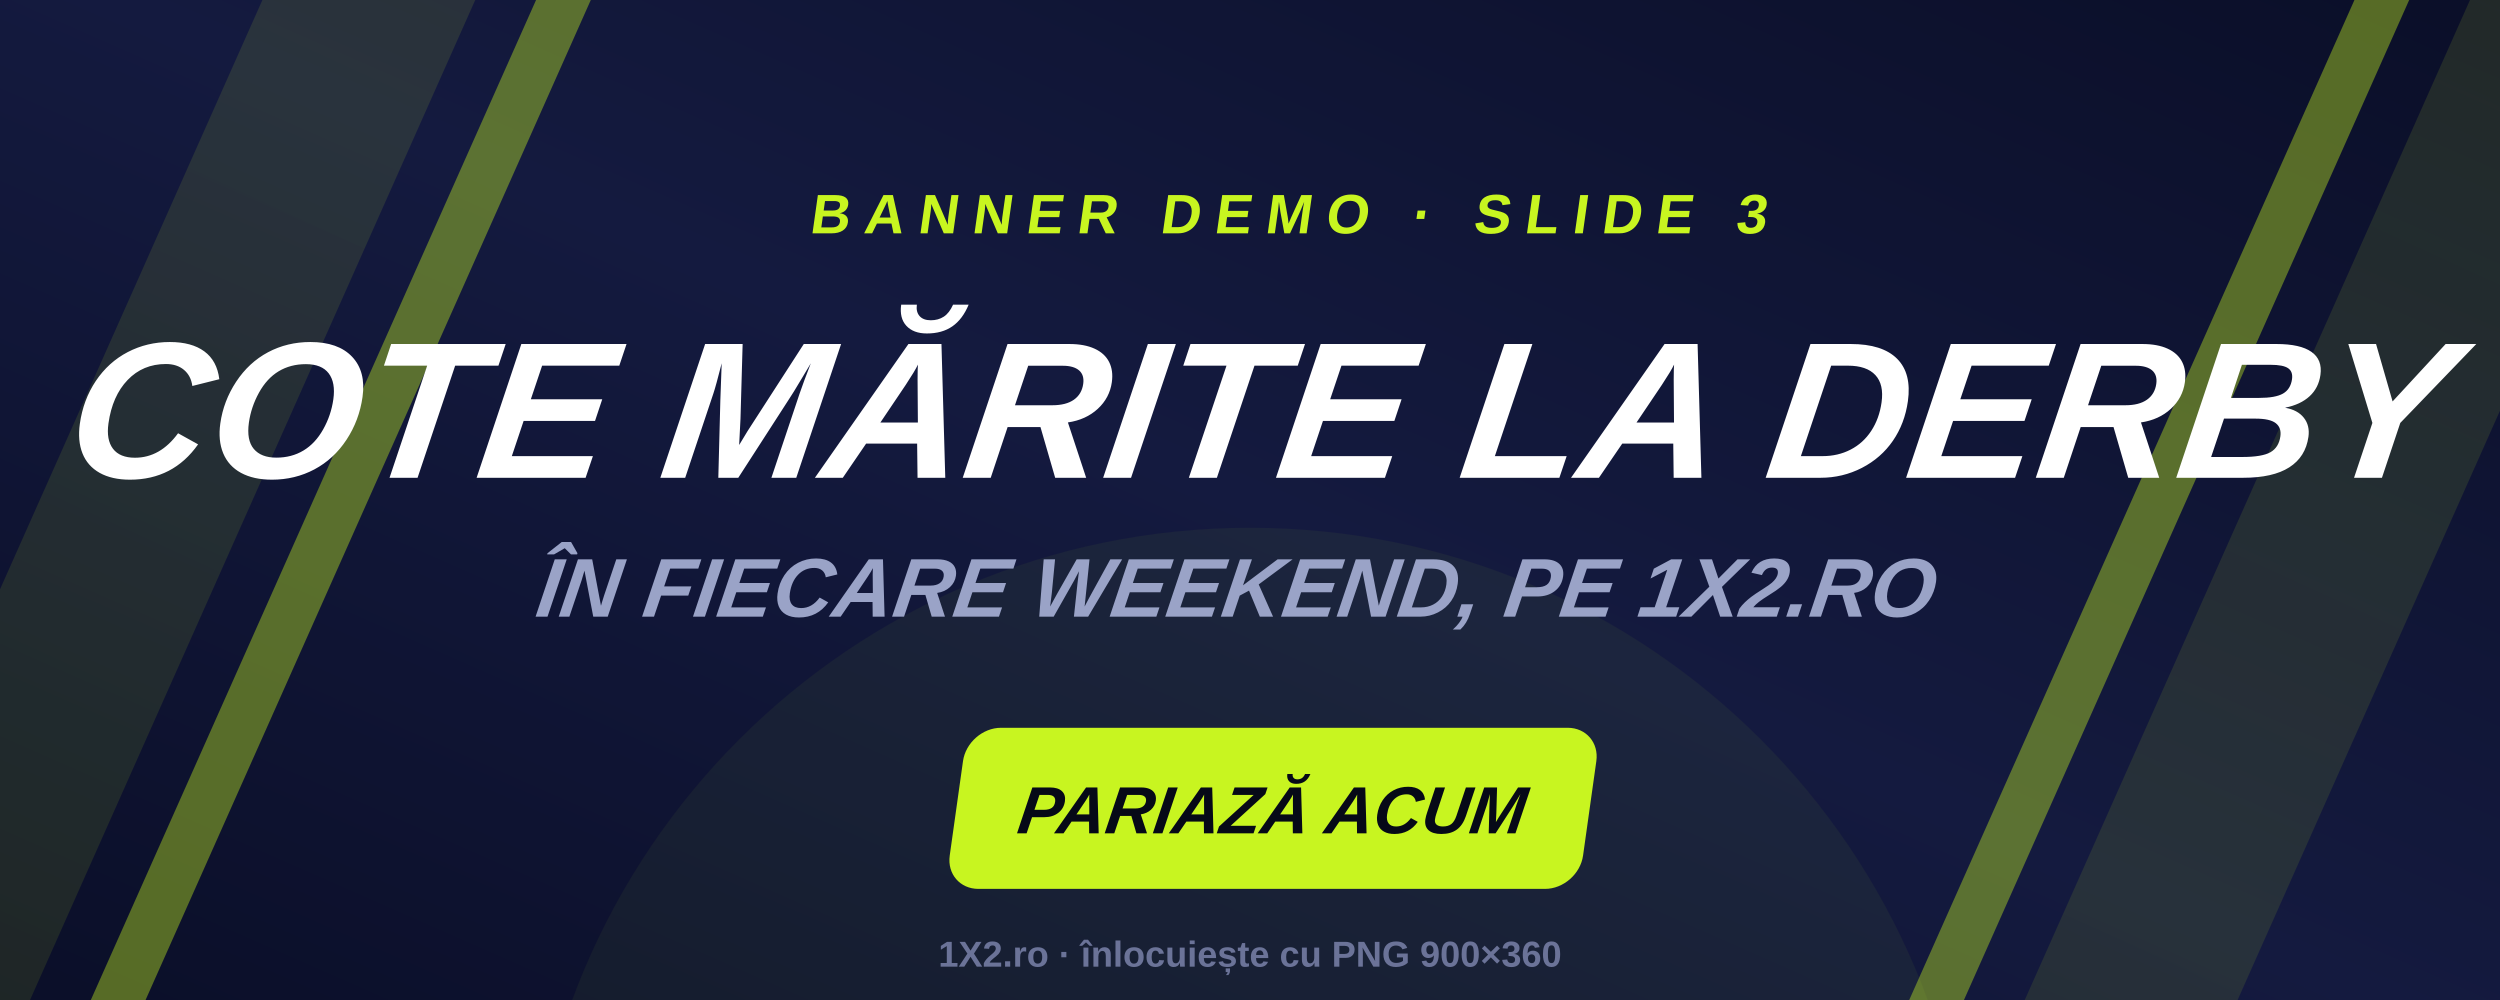
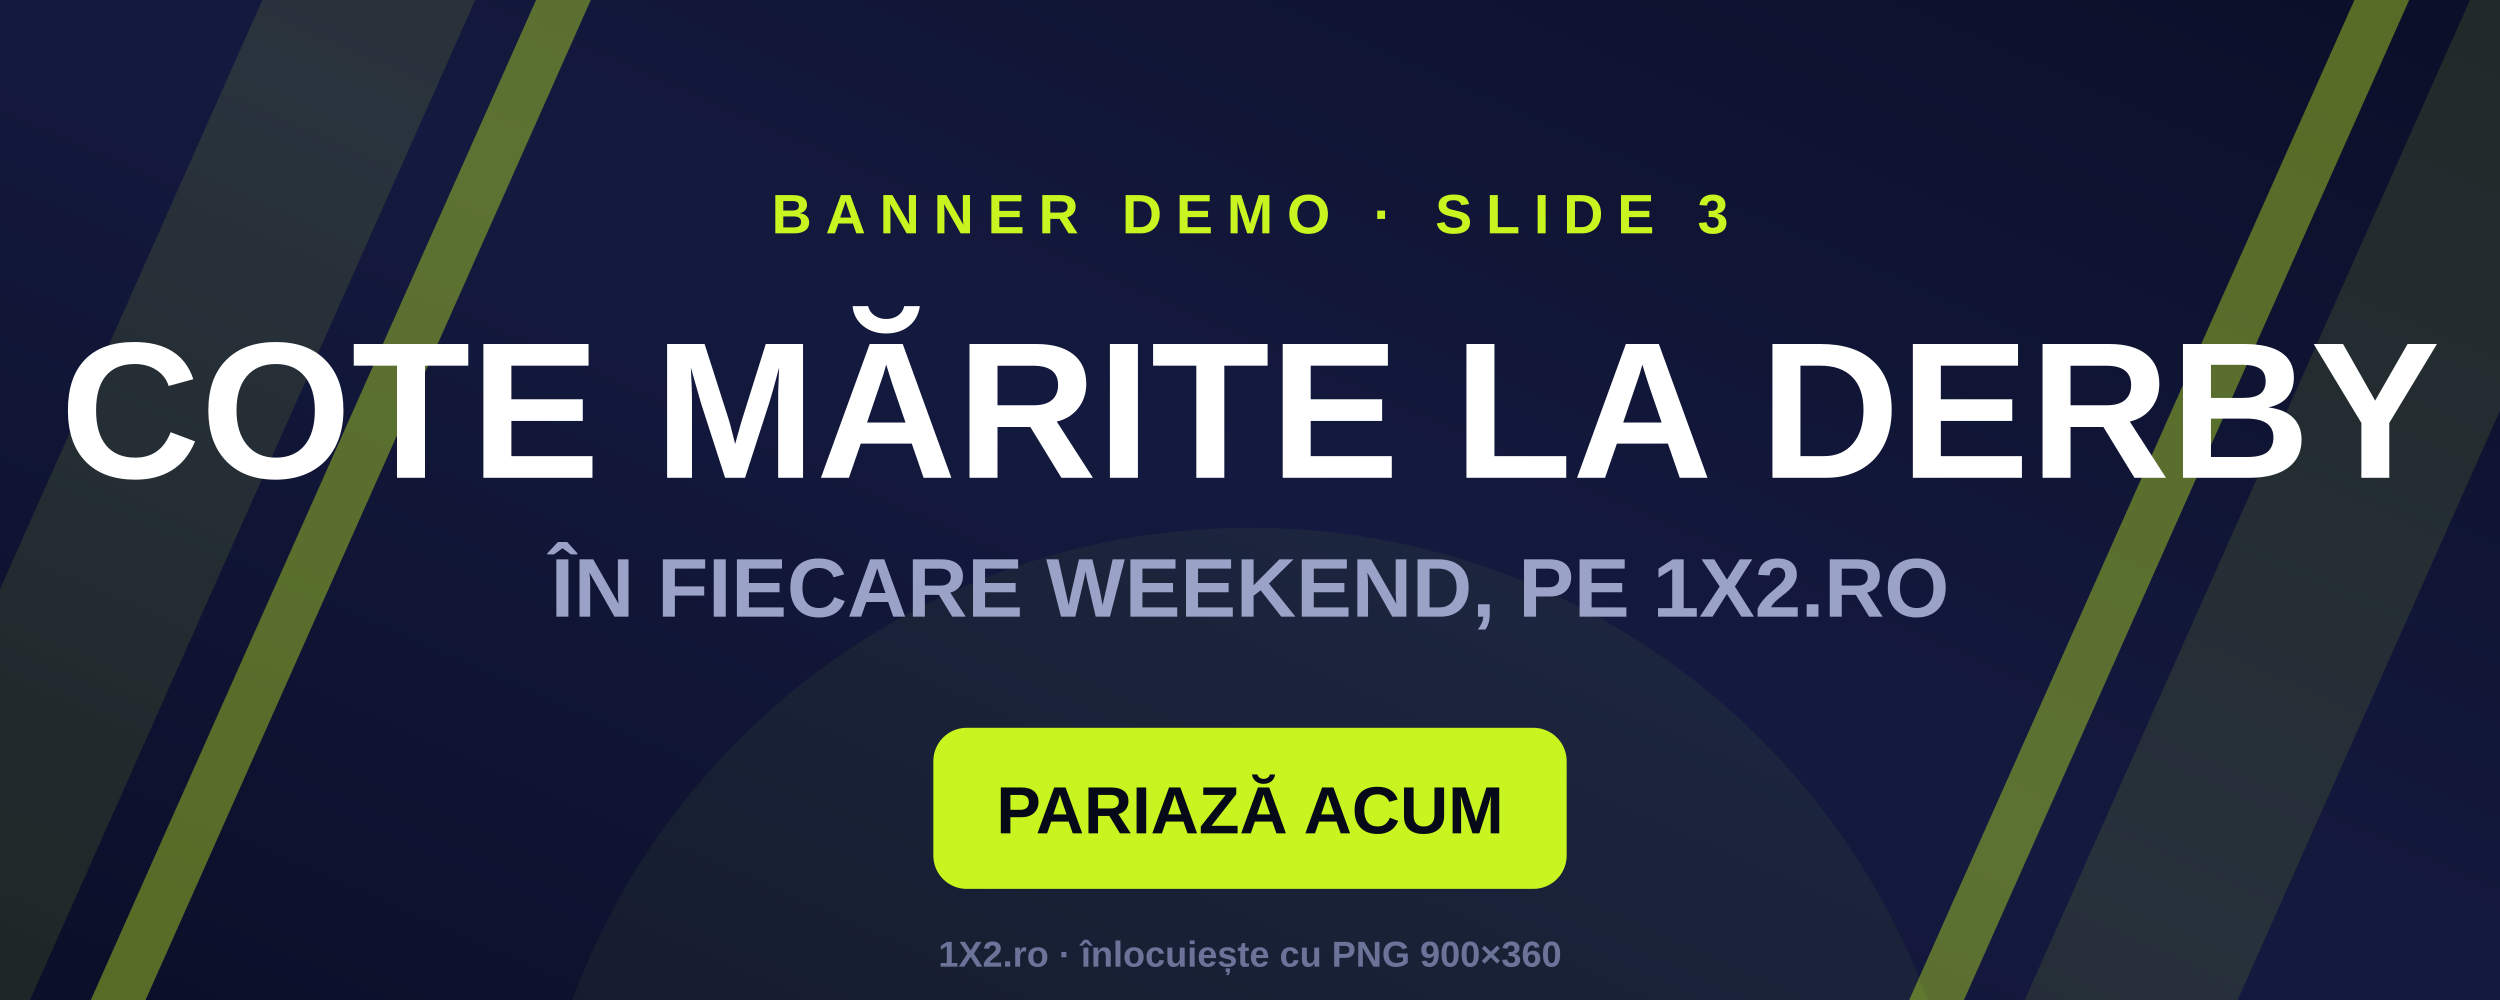
<svg xmlns="http://www.w3.org/2000/svg" width="900" height="360" viewBox="0 20 900 360">
  <defs>
    <linearGradient id="bg3" x1="0" y1="1" x2="1" y2="0">
      <stop offset="0" stop-color="#0A0E27" />
      <stop offset="0.5" stop-color="#141A3F" />
      <stop offset="1" stop-color="#0A0E27" />
    </linearGradient>
    <linearGradient id="lime3" x1="0" y1="0" x2="0" y2="1">
      <stop offset="0" stop-color="#DCFF3D" />
      <stop offset="1" stop-color="#9CC70A" />
    </linearGradient>
  </defs>
  <rect width="900" height="400" fill="url(#bg3)" />
  <g transform="rotate(24 80 200)">
    <rect x="20" y="-240" width="70" height="880" fill="url(#lime3)" opacity="0.12" />
    <rect x="110" y="-240" width="18" height="880" fill="#C8F520" opacity="0.4" />
  </g>
  <g transform="rotate(24 820 200)">
    <rect x="810" y="-240" width="70" height="880" fill="url(#lime3)" opacity="0.12" />
    <rect x="772" y="-240" width="18" height="880" fill="#C8F520" opacity="0.4" />
  </g>
  <circle cx="450" cy="470" r="260" fill="#C8F520" opacity="0.05" />
-   <g font-family="Arial, Helvetica, sans-serif" text-anchor="middle" transform="skewX(-8)">
-     <text x="478" y="104" font-size="20" font-weight="700" letter-spacing="5" fill="#C8F520">BANNER DEMO · SLIDE 3</text>
-     <text x="478" y="192" font-size="70" font-weight="900" font-style="italic" fill="#FFFFFF">COTE MĂRITE LA DERBY</text>
-     <text x="478" y="242" font-size="30" font-weight="800" font-style="italic" fill="#9AA3C7">ÎN FIECARE WEEKEND, PE 1X2.RO</text>
+   <g font-family="Arial, Helvetica, sans-serif" text-anchor="middle">
+     <text x="450" y="104" font-size="20" font-weight="700" letter-spacing="5" fill="#C8F520">BANNER DEMO · SLIDE 3</text>
+     <text x="450" y="192" font-size="70" font-weight="900" fill="#FFFFFF">COTE MĂRITE LA DERBY</text>
+     <text x="450" y="242" font-size="30" font-weight="800" fill="#9AA3C7">ÎN FIECARE WEEKEND, PE 1X2.RO</text>
  </g>
-   <g transform="skewX(-8) translate(388 282)">
+   <g transform="translate(336 282)">
    <rect x="0" y="0" width="228" height="58" rx="12" fill="#C8F520" />
-     <text x="114" y="38" font-family="Arial, Helvetica, sans-serif" font-size="24" font-weight="900" font-style="italic" fill="#060917" text-anchor="middle">PARIAZĂ ACUM</text>
+     <text x="114" y="38" font-family="Arial, Helvetica, sans-serif" font-size="24" font-weight="900" fill="#060917" text-anchor="middle">PARIAZĂ ACUM</text>
  </g>
  <text x="450" y="368" font-family="Arial, Helvetica, sans-serif" font-size="13" font-weight="700" fill="#6B7398" text-anchor="middle">1X2.ro · înlocuiește cu PNG 900×360</text>
</svg>
